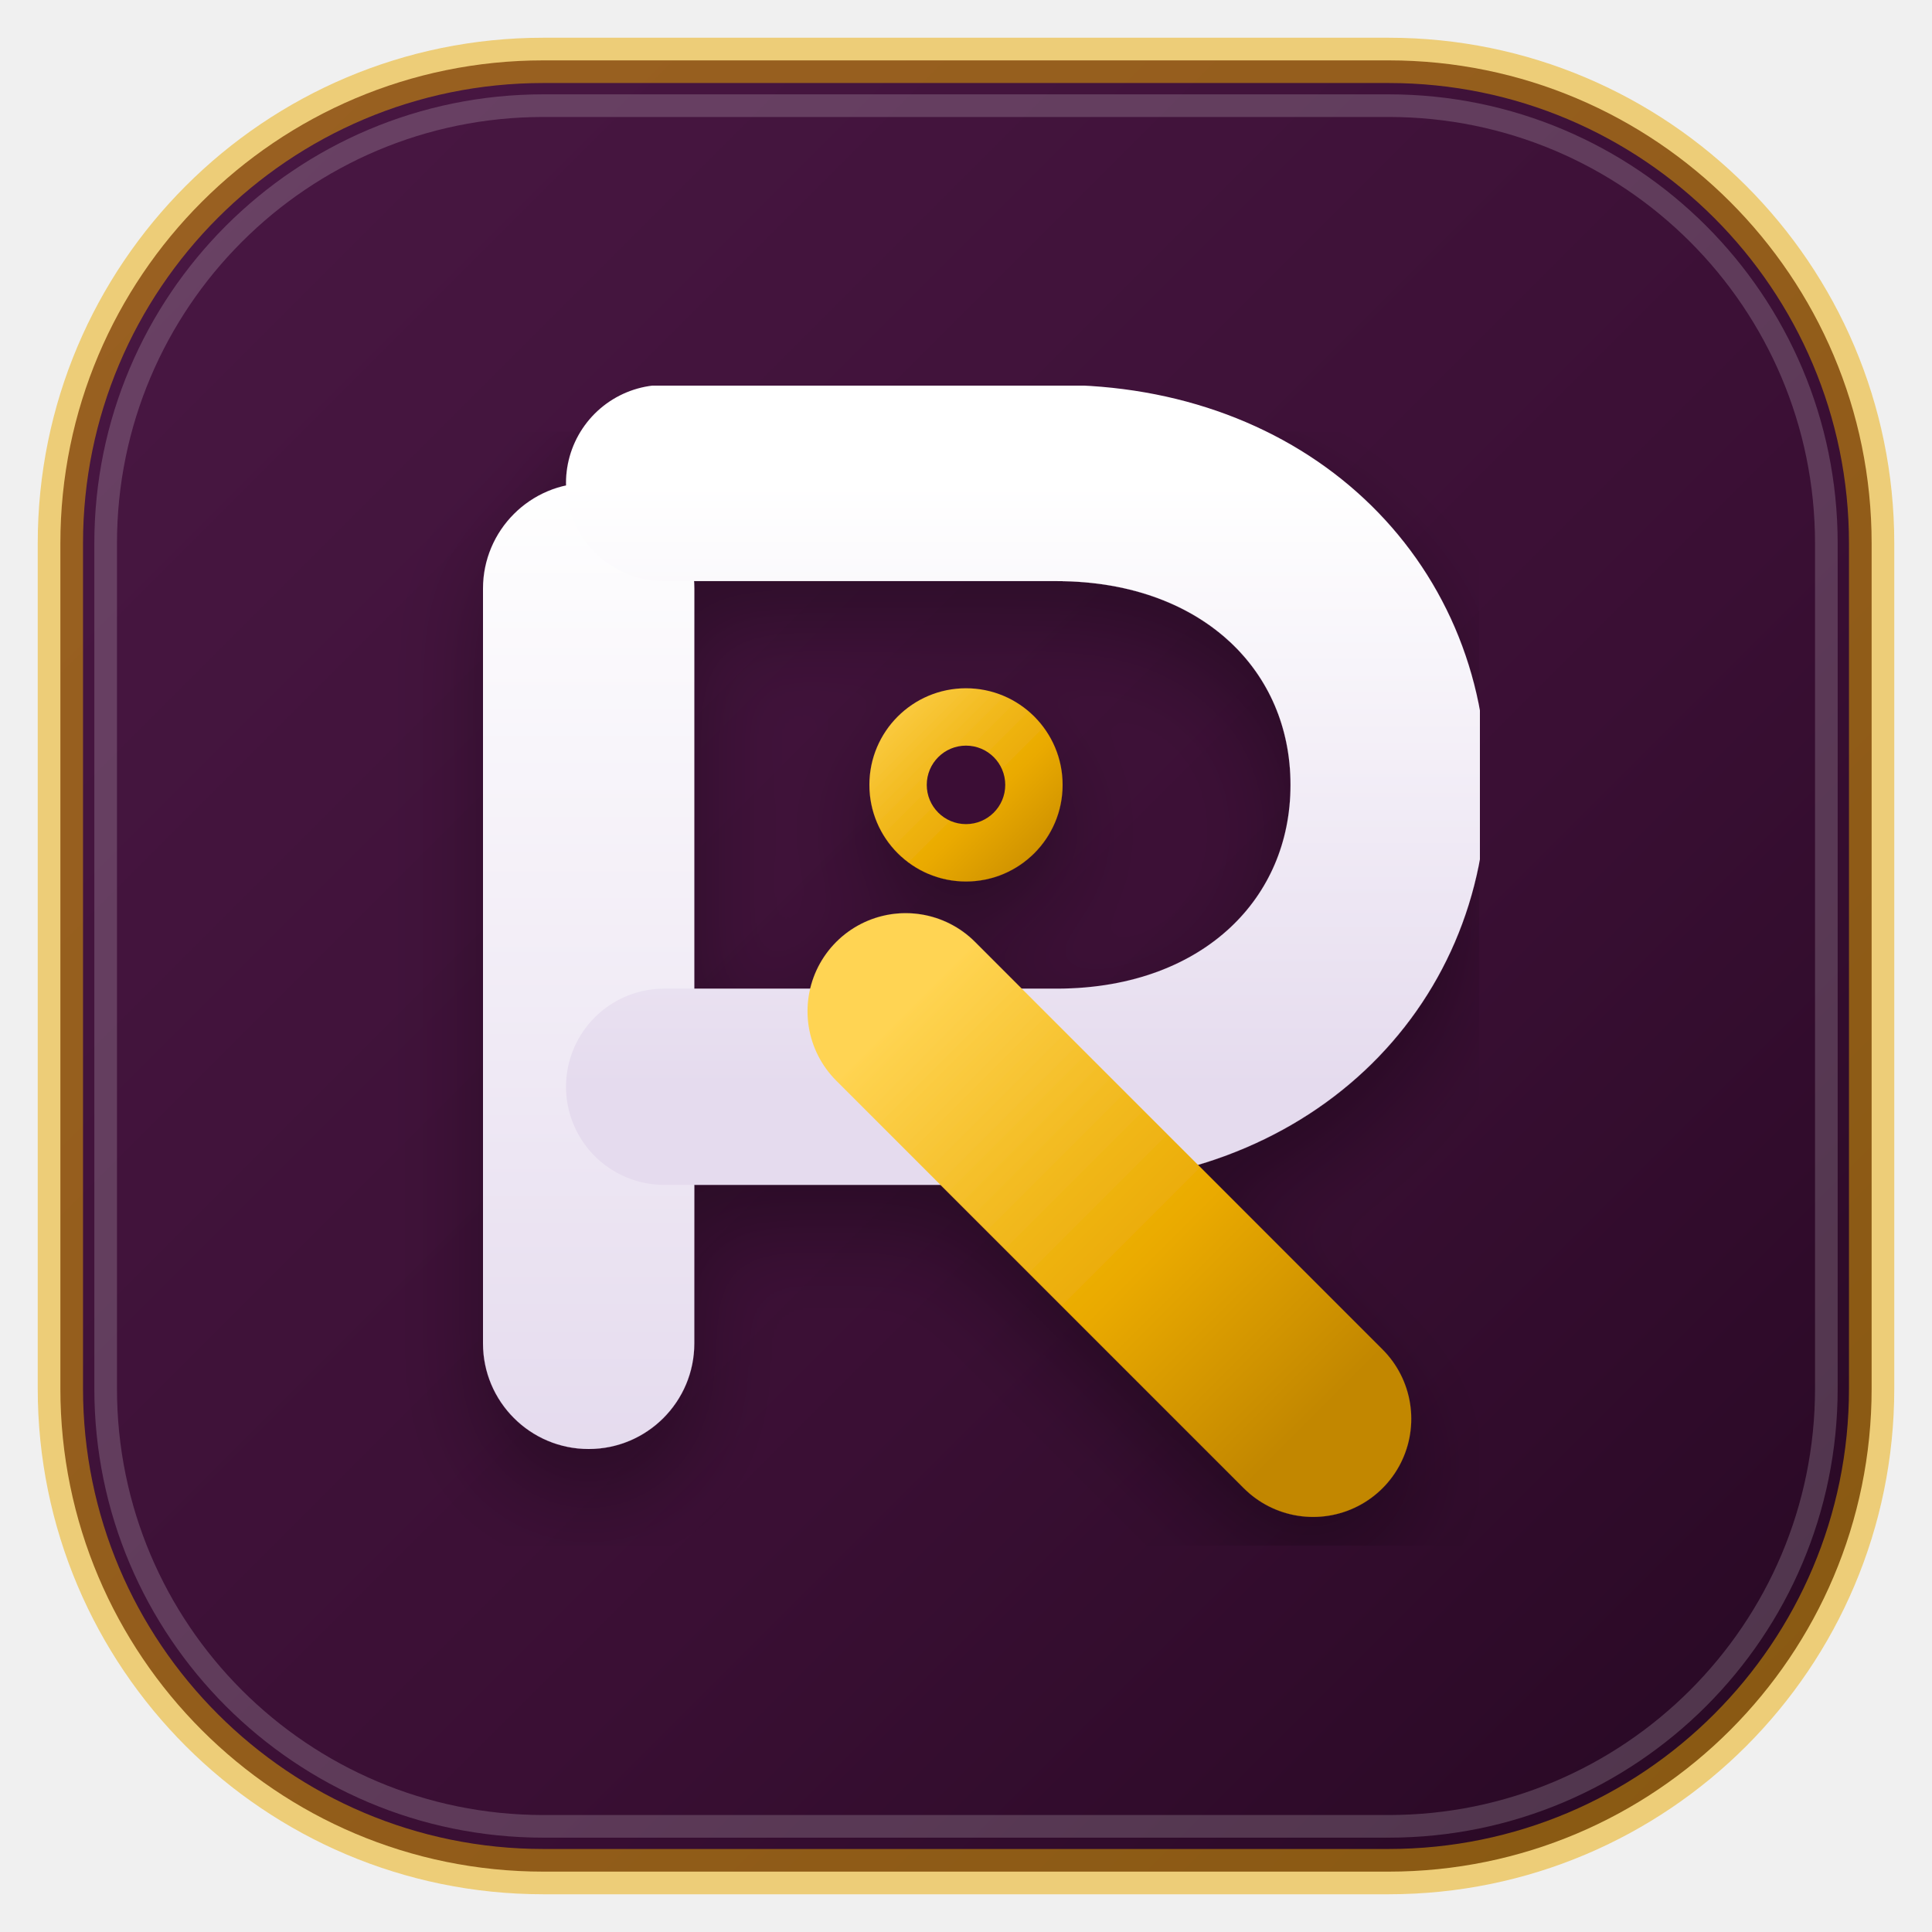
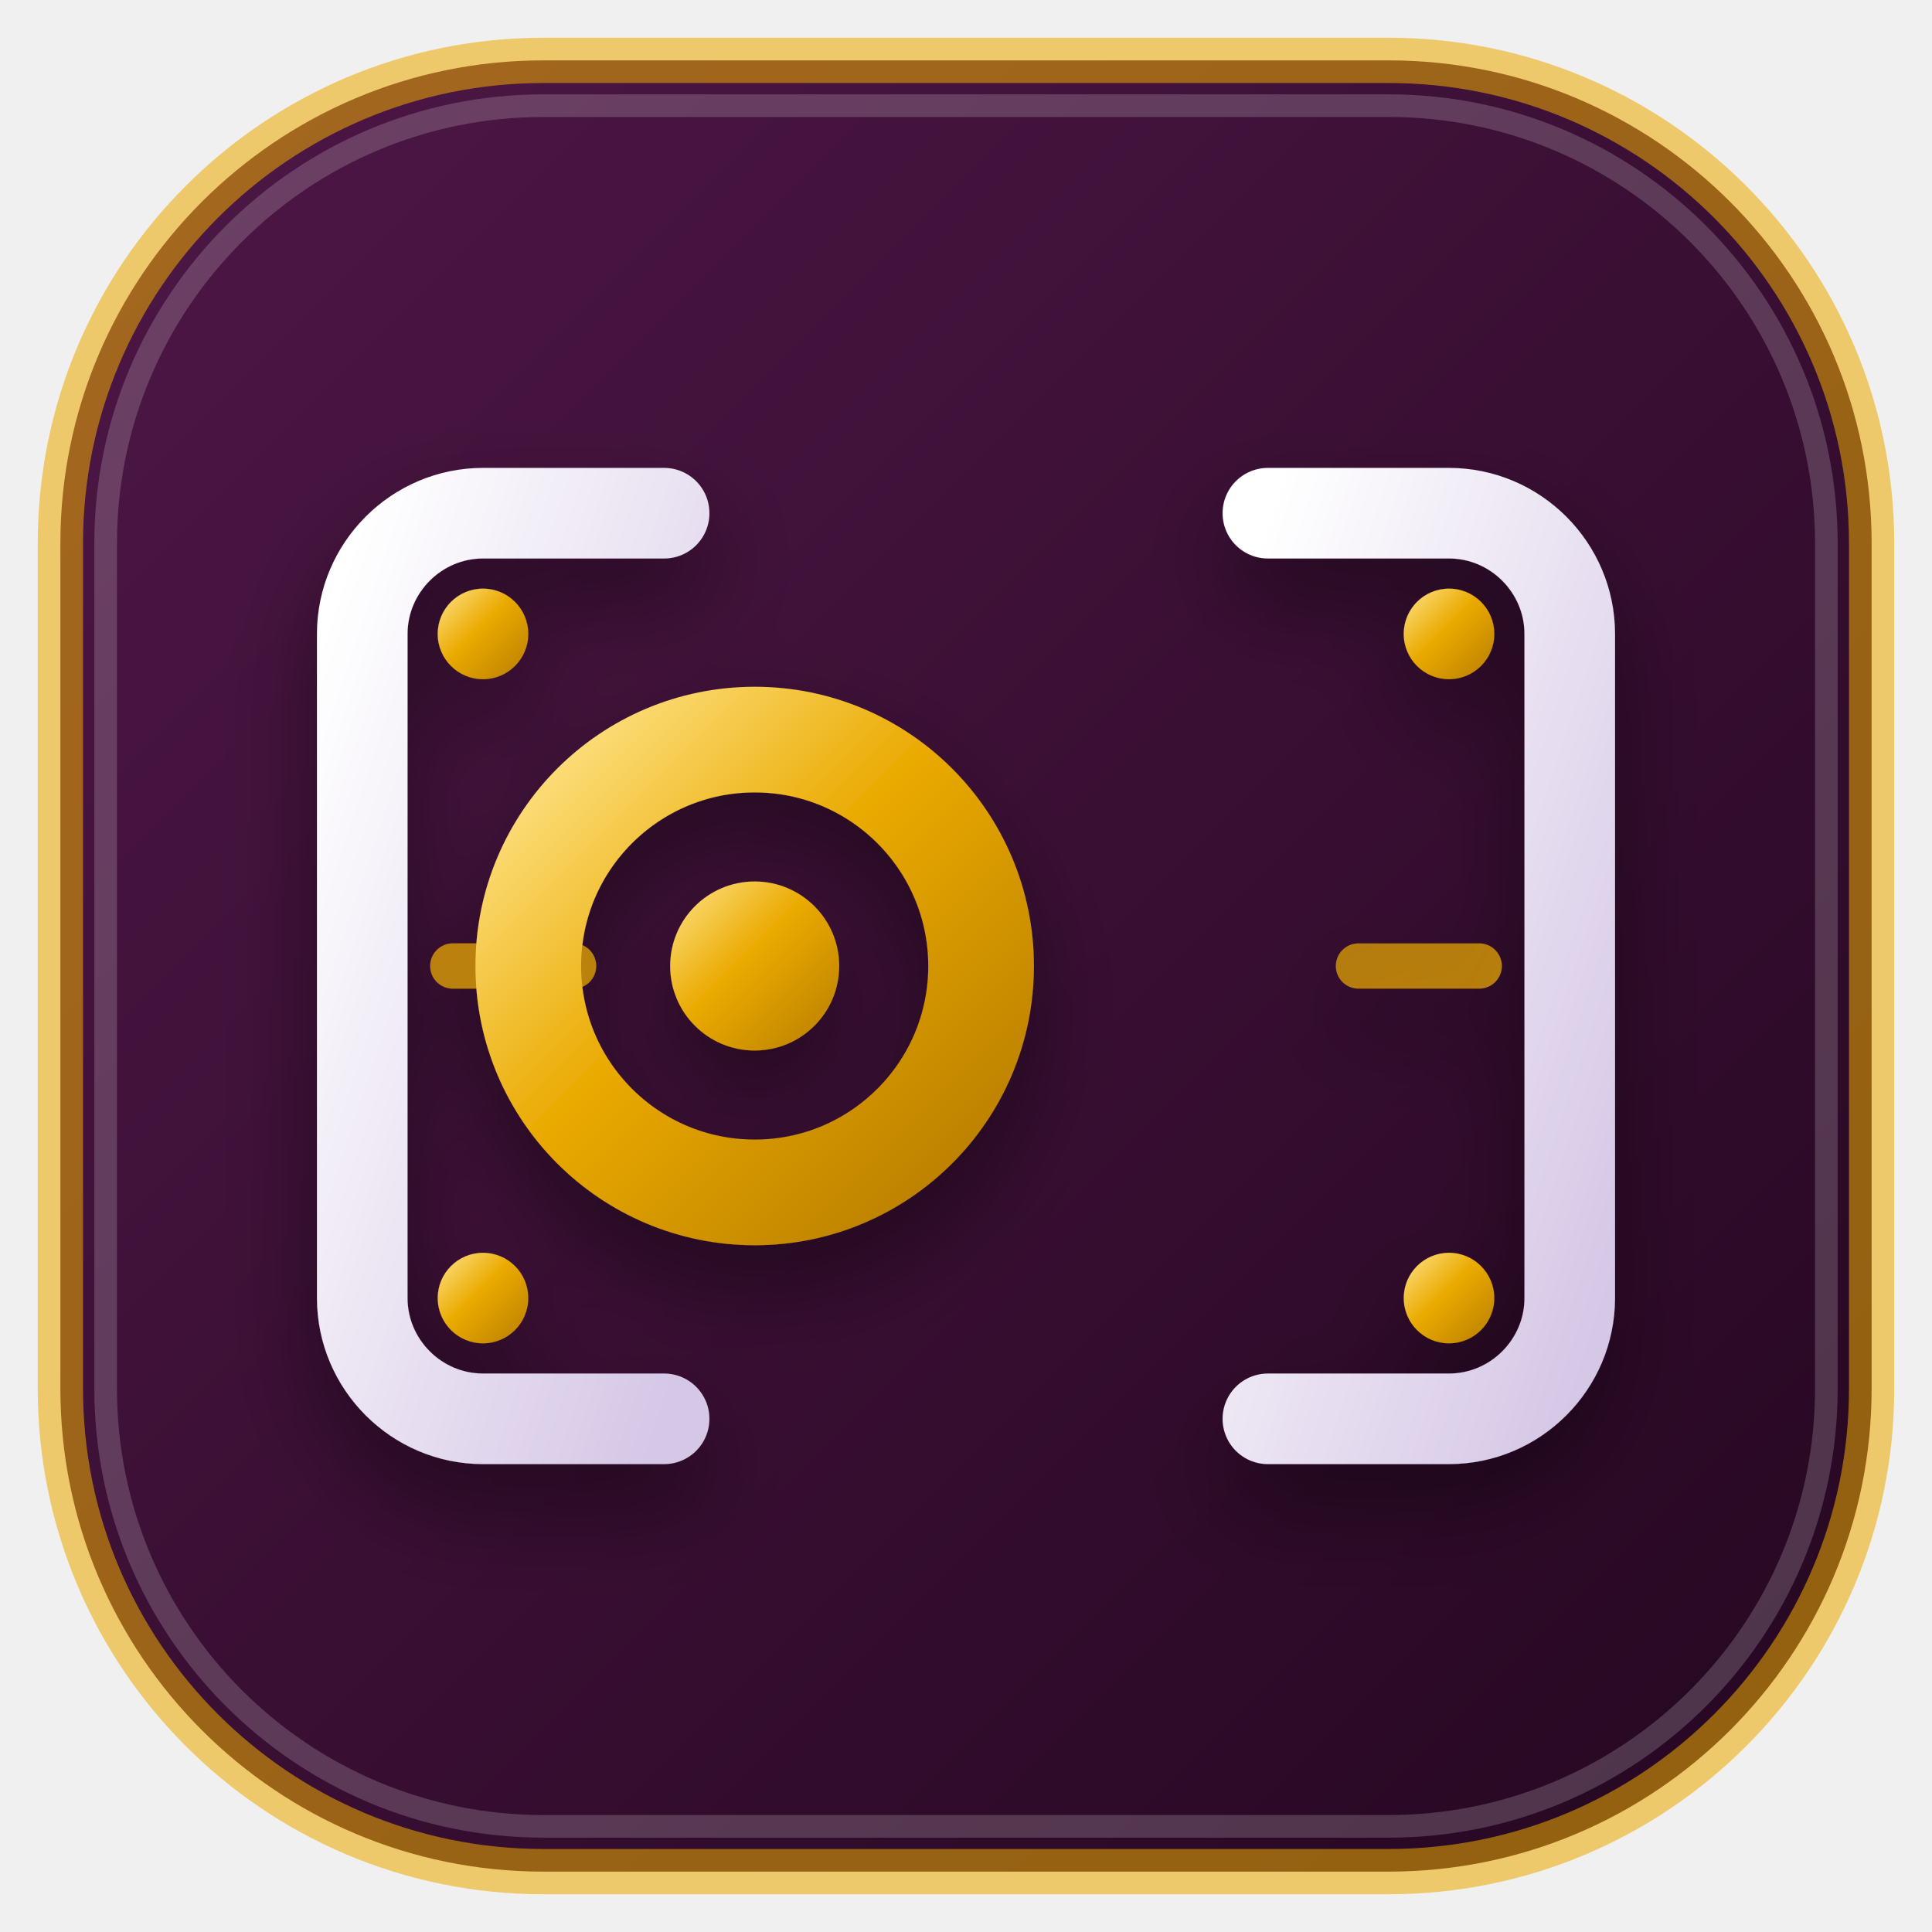
<svg xmlns="http://www.w3.org/2000/svg" viewBox="0 0 64 64" width="64" height="64" fill="none">
  <defs>
-     <linearGradient id="rk-bg" x1="0%" y1="0%" x2="100%" y2="100%">
-       <stop offset="0%" stop-color="#4A1844" />
-       <stop offset="60%" stop-color="#3A0F34" />
-       <stop offset="100%" stop-color="#260822" />
+     <linearGradient id="vault-bg" x1="0%" y1="0%" x2="100%" y2="100%">
+       <stop offset="0%" stop-color="#4E1746" />
+       <stop offset="50%" stop-color="#3A0F34" />
+       <stop offset="100%" stop-color="#240720" />
    </linearGradient>
-     <linearGradient id="rk-stem" x1="0%" y1="0%" x2="0%" y2="100%">
+     <linearGradient id="gold-core" x1="0%" y1="0%" x2="100%" y2="100%">
+       <stop offset="0%" stop-color="#FFE48A" />
+       <stop offset="45%" stop-color="#EAAA00" />
+       <stop offset="100%" stop-color="#B87D00" />
+     </linearGradient>
+     <linearGradient id="plat-beam" x1="0%" y1="0%" x2="100%" y2="100%">
      <stop offset="0%" stop-color="#FFFFFF" />
-       <stop offset="100%" stop-color="#E5DBEE" />
+       <stop offset="100%" stop-color="#D5C7E6" />
    </linearGradient>
-     <linearGradient id="rk-gold" x1="0%" y1="0%" x2="100%" y2="100%">
-       <stop offset="0%" stop-color="#FFD452" />
-       <stop offset="60%" stop-color="#EAAA00" />
-       <stop offset="100%" stop-color="#C28700" />
-     </linearGradient>
-     <filter id="rk-shadow" x="-10%" y="-10%" width="120%" height="120%">
-       <feDropShadow dx="0" dy="1.5" stdDeviation="1.5" flood-color="#000000" flood-opacity="0.3" />
+     <filter id="core-glow" x="-20%" y="-20%" width="140%" height="140%">
+       <feDropShadow dx="0" dy="1.5" stdDeviation="1.5" flood-color="#000000" flood-opacity="0.4" />
    </filter>
  </defs>
-   <rect x="2" y="2" width="60" height="60" rx="16" fill="url(#rk-bg)" stroke="#EAAA00" stroke-width="1.5" stroke-opacity="0.5" />
+   <rect x="2" y="2" width="60" height="60" rx="16" fill="url(#vault-bg)" stroke="#EAAA00" stroke-width="1.5" stroke-opacity="0.55" />
  <rect x="3.5" y="3.5" width="57" height="57" rx="14.5" stroke="#FFFFFF" stroke-width="0.75" stroke-opacity="0.18" />
-   <g filter="url(#rk-shadow)">
-     <rect x="16" y="16" width="7" height="32" rx="3.5" fill="url(#rk-stem)" />
-     <path d="M22 16 H35 C41.6 16 46 20.4 46 26 C46 31.6 41.6 36 35 36 H22" fill="none" stroke="url(#rk-stem)" stroke-width="6.5" stroke-linecap="round" stroke-linejoin="round" />
-     <path d="M30 33.5 L43.5 47" stroke="url(#rk-gold)" stroke-width="6.5" stroke-linecap="round" />
-     <circle cx="32" cy="26" r="3.2" fill="url(#rk-gold)" />
-     <circle cx="32" cy="26" r="1.3" fill="#3A0F34" />
+   <g filter="url(#core-glow)">
+     <path d="M22 17 H16 C13.8 17 12 18.8 12 21 V43 C12 45.2 13.8 47 16 47 H22" stroke="url(#plat-beam)" stroke-width="3" stroke-linecap="round" stroke-linejoin="round" />
+     <path d="M42 17 H48 C50.2 17 52 18.8 52 21 V43 C52 45.2 50.2 47 48 47 H42" stroke="url(#plat-beam)" stroke-width="3" stroke-linecap="round" stroke-linejoin="round" />
+     <circle cx="16" cy="21" r="1.5" fill="url(#gold-core)" />
+     <circle cx="48" cy="21" r="1.5" fill="url(#gold-core)" />
+     <circle cx="16" cy="43" r="1.5" fill="url(#gold-core)" />
+     <circle cx="48" cy="43" r="1.5" fill="url(#gold-core)" />
+     <path d="M15 32 H19" stroke="#EAAA00" stroke-width="1.5" stroke-linecap="round" stroke-opacity="0.7" />
+     <path d="M45 32 H49" stroke="#EAAA00" stroke-width="1.5" stroke-linecap="round" stroke-opacity="0.7" />
+     <circle cx="25" cy="32" r="7.5" stroke="url(#gold-core)" stroke-width="3.5" />
+     <circle cx="25" cy="32" r="2.8" fill="url(#gold-core)" />
+     <path d="M32.5 32 H48" stroke="url(#gold-core)" stroke-width="4.2" stroke-linecap="round" />
+     <path d="M40 32 V38.5" stroke="url(#gold-core)" stroke-width="3.2" stroke-linecap="round" />
+     <path d="M46 32 V39.5" stroke="url(#gold-core)" stroke-width="3.2" stroke-linecap="round" />
  </g>
</svg>
